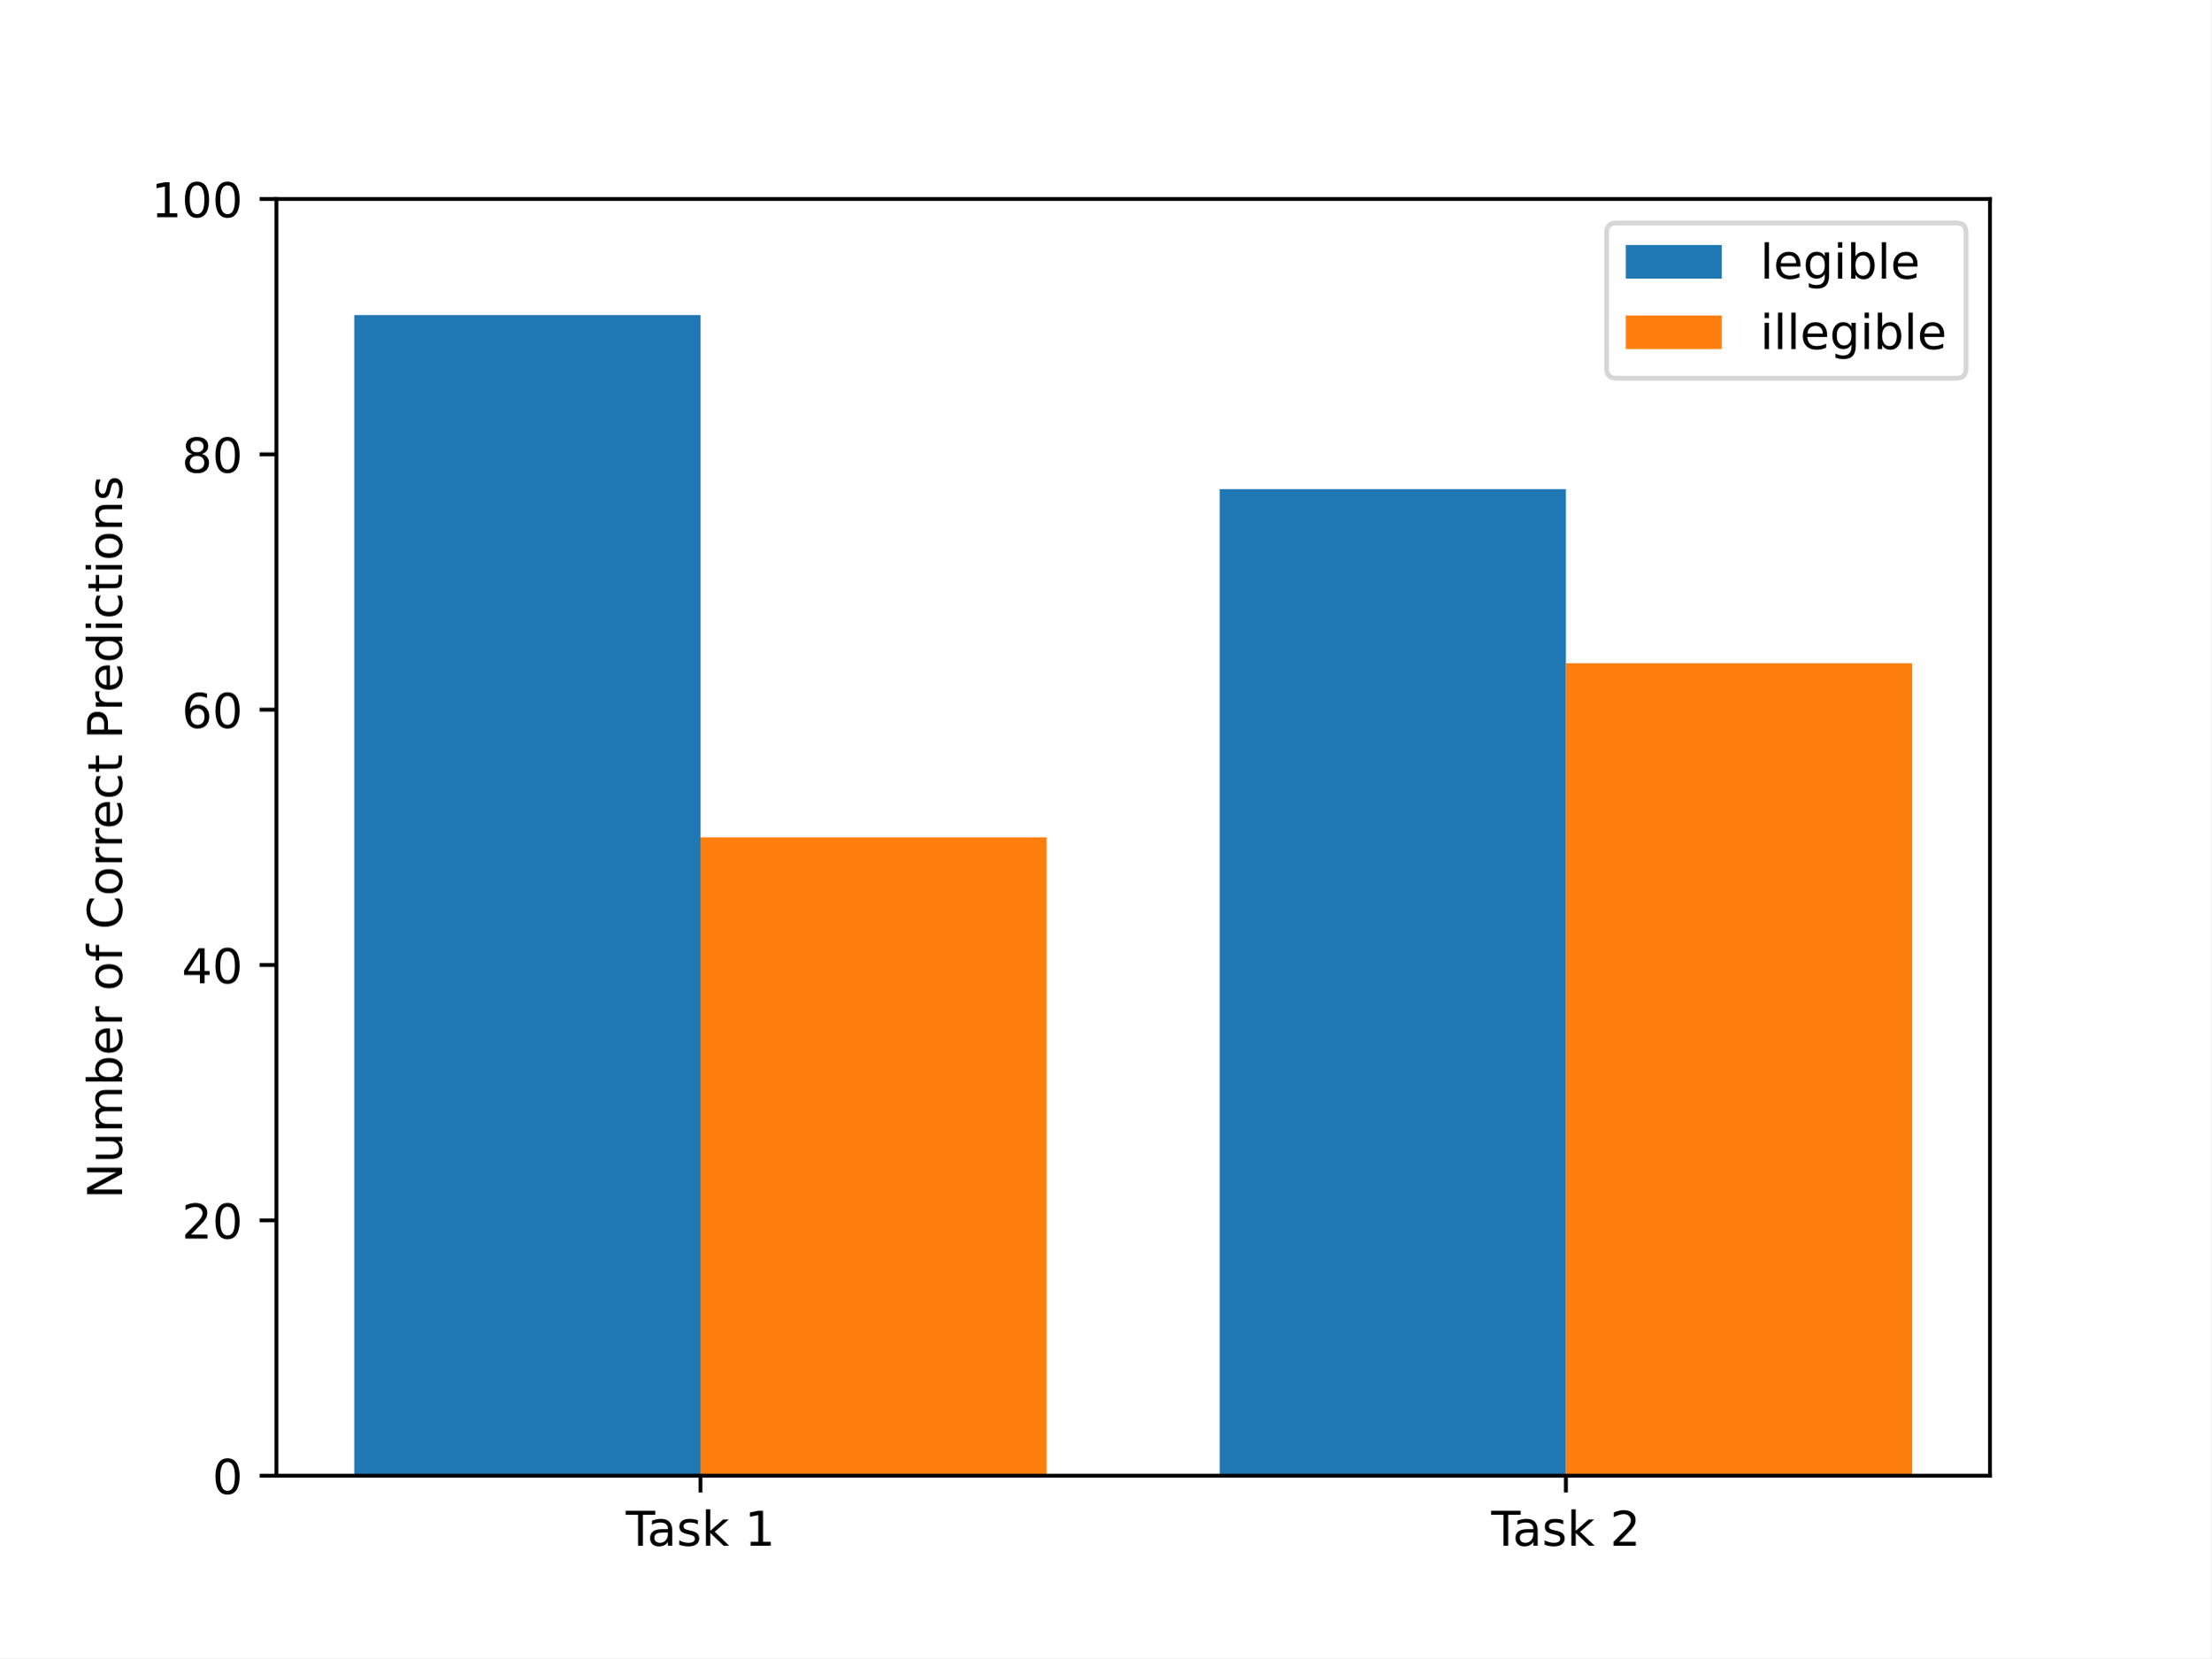
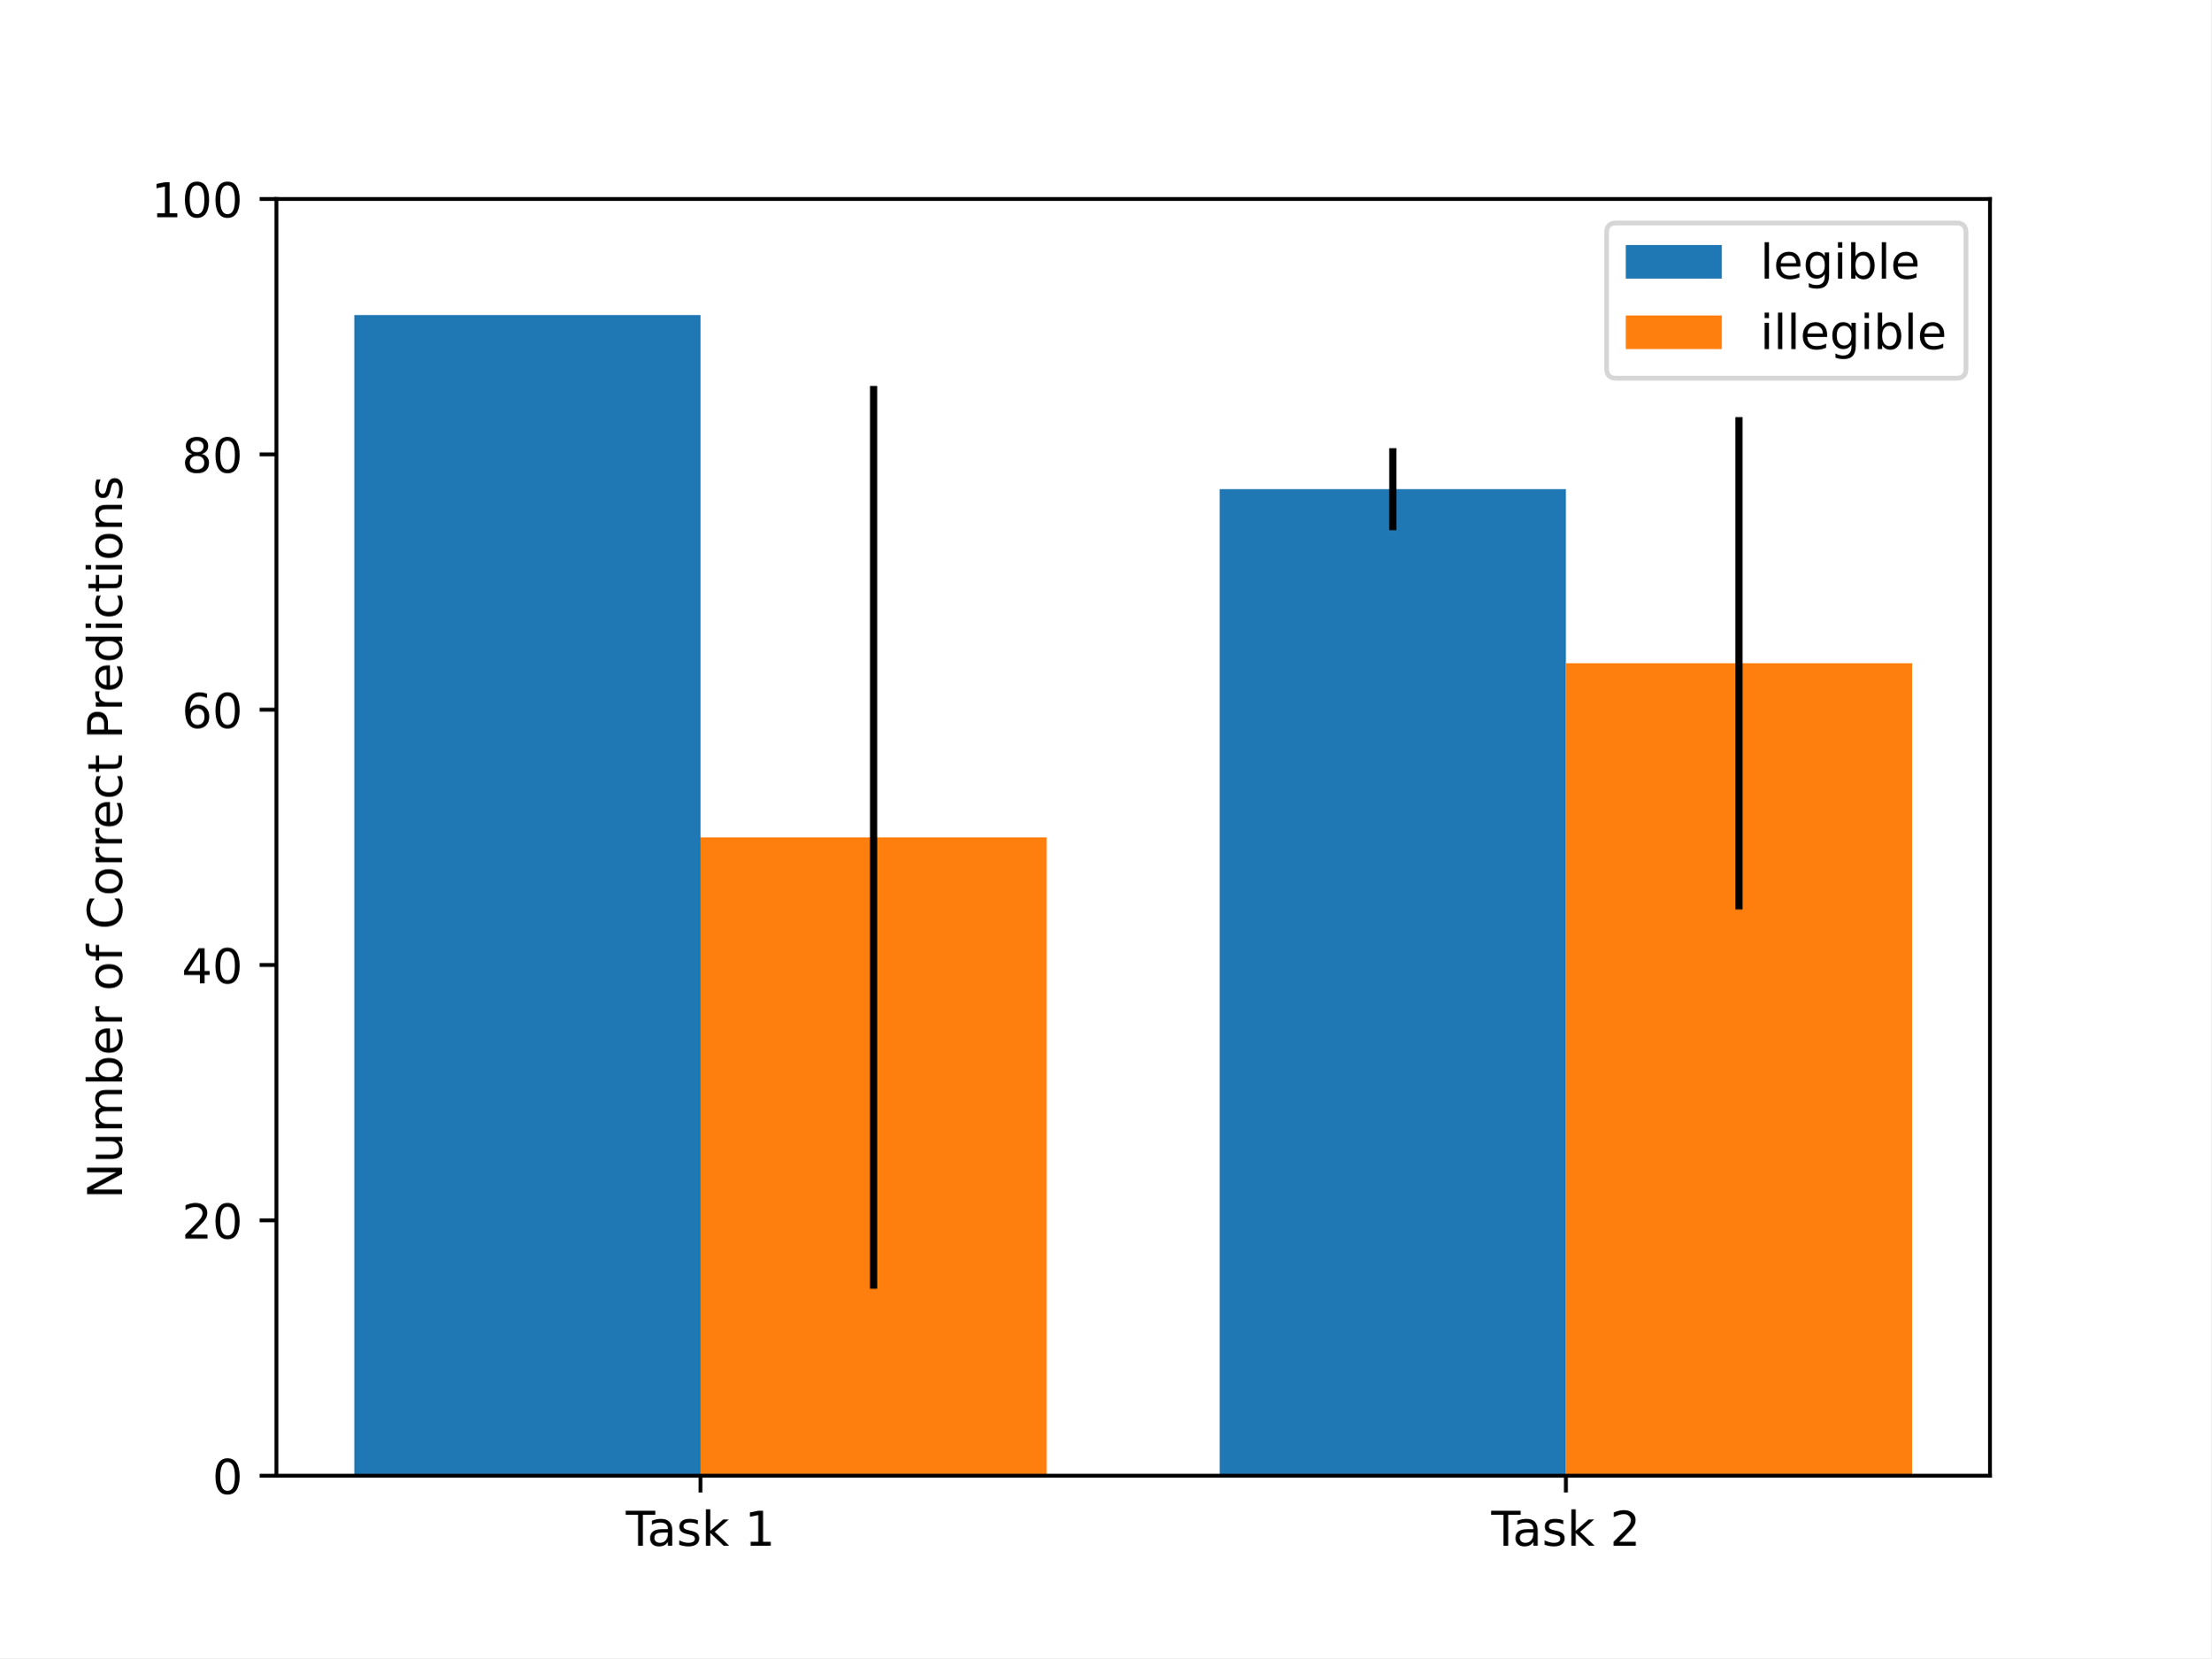
<svg xmlns="http://www.w3.org/2000/svg" xmlns:xlink="http://www.w3.org/1999/xlink" height="345.6pt" version="1.1" viewBox="0 0 460.8 345.6" width="460.8pt">
  <defs>
    <style type="text/css">*{stroke-linecap:butt;stroke-linejoin:round;}</style>
  </defs>
  <g id="figure_1">
    <g id="patch_1">
      <path d="M 0 345.6  L 460.8 345.6  L 460.8 0  L 0 0  z " style="fill:#ffffff;" />
    </g>
    <g id="axes_1">
      <g id="patch_2">
        <path d="M 57.6 307.584  L 414.72 307.584  L 414.72 41.472  L 57.6 41.472  z " style="fill:#ffffff;" />
      </g>
      <g id="patch_3">
-         <path clip-path="url(#p5d8cf0091a)" d="M 73.833 307.584  L 145.978 307.584  L 145.978 65.664  L 73.833 65.664  z " style="fill:#1f77b4;" />
+         <path clip-path="url(#pb6a1e83ee3)" d="M 73.833 307.584  L 145.978 307.584  L 145.978 65.664  L 73.833 65.664  z " style="fill:#1f77b4;" />
      </g>
      <g id="patch_4">
-         <path clip-path="url(#p5d8cf0091a)" d="M 254.196 307.584  L 326.342 307.584  L 326.342 101.952  L 254.196 101.952  z " style="fill:#1f77b4;" />
+         <path clip-path="url(#pb6a1e83ee3)" d="M 254.196 307.584  L 326.342 307.584  L 326.342 101.952  L 254.196 101.952  z " style="fill:#1f77b4;" />
      </g>
      <g id="patch_5">
-         <path clip-path="url(#p5d8cf0091a)" d="M 145.978 307.584  L 218.124 307.584  L 218.124 174.528  L 145.978 174.528  z " style="fill:#ff7f0e;" />
+         <path clip-path="url(#pb6a1e83ee3)" d="M 145.978 307.584  L 218.124 307.584  L 218.124 174.528  L 145.978 174.528  z " style="fill:#ff7f0e;" />
      </g>
      <g id="patch_6">
-         <path clip-path="url(#p5d8cf0091a)" d="M 326.342 307.584  L 398.487 307.584  L 398.487 138.24  L 326.342 138.24  z " style="fill:#ff7f0e;" />
+         <path clip-path="url(#pb6a1e83ee3)" d="M 326.342 307.584  L 398.487 307.584  L 398.487 138.24  L 326.342 138.24  z " style="fill:#ff7f0e;" />
      </g>
      <g id="matplotlib.axis_1">
        <g id="xtick_1">
          <g id="line2d_1">
            <defs>
-               <path d="M 0 0  L 0 3.5  " id="m9422062d14" style="stroke:#000000;stroke-width:0.8;" />
-             </defs>
-             <g>
-               <use style="stroke:#000000;stroke-width:0.8;" x="145.978" xlink:href="#m9422062d14" y="307.584" />
+               <path d="M 0 0  L 0 3.5  " id="m3d003e64bb" style="stroke:#000000;stroke-width:0.8;" />
+             </defs>
+             <g>
+               <use style="stroke:#000000;stroke-width:0.8;" x="145.978" xlink:href="#m3d003e64bb" y="307.584" />
            </g>
          </g>
          <g id="text_1">
            <g transform="translate(130.4149 322.1824)scale(0.1 -0.1)">
              <defs>
                <path d="M -0.297 72.906  L 61.375 72.906  L 61.375 64.594  L 35.5 64.594  L 35.5 0  L 25.594 0  L 25.594 64.594  L -0.297 64.594  z " id="DejaVuSans-84" />
                <path d="M 34.281 27.484  Q 23.391 27.484 19.188 25  Q 14.984 22.516 14.984 16.5  Q 14.984 11.719 18.141 8.906  Q 21.297 6.109 26.703 6.109  Q 34.188 6.109 38.703 11.406  Q 43.219 16.703 43.219 25.484  L 43.219 27.484  z M 52.203 31.203  L 52.203 0  L 43.219 0  L 43.219 8.297  Q 40.141 3.328 35.547 0.953  Q 30.953 -1.422 24.312 -1.422  Q 15.922 -1.422 10.953 3.297  Q 6 8.016 6 15.922  Q 6 25.141 12.172 29.828  Q 18.359 34.516 30.609 34.516  L 43.219 34.516  L 43.219 35.406  Q 43.219 41.609 39.141 45  Q 35.062 48.391 27.688 48.391  Q 23 48.391 18.547 47.266  Q 14.109 46.141 10.016 43.891  L 10.016 52.203  Q 14.938 54.109 19.578 55.047  Q 24.219 56 28.609 56  Q 40.484 56 46.344 49.844  Q 52.203 43.703 52.203 31.203  z " id="DejaVuSans-97" />
                <path d="M 44.281 53.078  L 44.281 44.578  Q 40.484 46.531 36.375 47.5  Q 32.281 48.484 27.875 48.484  Q 21.188 48.484 17.844 46.438  Q 14.5 44.391 14.5 40.281  Q 14.5 37.156 16.891 35.375  Q 19.281 33.594 26.516 31.984  L 29.594 31.297  Q 39.156 29.25 43.188 25.516  Q 47.219 21.781 47.219 15.094  Q 47.219 7.469 41.188 3.016  Q 35.156 -1.422 24.609 -1.422  Q 20.219 -1.422 15.453 -0.562  Q 10.688 0.297 5.422 2  L 5.422 11.281  Q 10.406 8.688 15.234 7.391  Q 20.062 6.109 24.812 6.109  Q 31.156 6.109 34.562 8.281  Q 37.984 10.453 37.984 14.406  Q 37.984 18.062 35.516 20.016  Q 33.062 21.969 24.703 23.781  L 21.578 24.516  Q 13.234 26.266 9.516 29.906  Q 5.812 33.547 5.812 39.891  Q 5.812 47.609 11.281 51.797  Q 16.75 56 26.812 56  Q 31.781 56 36.172 55.266  Q 40.578 54.547 44.281 53.078  z " id="DejaVuSans-115" />
                <path d="M 9.078 75.984  L 18.109 75.984  L 18.109 31.109  L 44.922 54.688  L 56.391 54.688  L 27.391 29.109  L 57.625 0  L 45.906 0  L 18.109 26.703  L 18.109 0  L 9.078 0  z " id="DejaVuSans-107" />
                <path id="DejaVuSans-32" />
                <path d="M 12.406 8.297  L 28.516 8.297  L 28.516 63.922  L 10.984 60.406  L 10.984 69.391  L 28.422 72.906  L 38.281 72.906  L 38.281 8.297  L 54.391 8.297  L 54.391 0  L 12.406 0  z " id="DejaVuSans-49" />
              </defs>
              <use xlink:href="#DejaVuSans-84" />
              <use x="44.584" xlink:href="#DejaVuSans-97" />
              <use x="105.863" xlink:href="#DejaVuSans-115" />
              <use x="157.963" xlink:href="#DejaVuSans-107" />
              <use x="215.873" xlink:href="#DejaVuSans-32" />
              <use x="247.66" xlink:href="#DejaVuSans-49" />
            </g>
          </g>
        </g>
        <g id="xtick_2">
          <g id="line2d_2">
            <g>
-               <use style="stroke:#000000;stroke-width:0.8;" x="326.342" xlink:href="#m9422062d14" y="307.584" />
+               <use style="stroke:#000000;stroke-width:0.8;" x="326.342" xlink:href="#m3d003e64bb" y="307.584" />
            </g>
          </g>
          <g id="text_2">
            <g transform="translate(310.7785 322.1824)scale(0.1 -0.1)">
              <defs>
                <path d="M 19.188 8.297  L 53.609 8.297  L 53.609 0  L 7.328 0  L 7.328 8.297  Q 12.938 14.109 22.625 23.891  Q 32.328 33.688 34.812 36.531  Q 39.547 41.844 41.422 45.531  Q 43.312 49.219 43.312 52.781  Q 43.312 58.594 39.234 62.25  Q 35.156 65.922 28.609 65.922  Q 23.969 65.922 18.812 64.312  Q 13.672 62.703 7.812 59.422  L 7.812 69.391  Q 13.766 71.781 18.938 73  Q 24.125 74.219 28.422 74.219  Q 39.75 74.219 46.484 68.547  Q 53.219 62.891 53.219 53.422  Q 53.219 48.922 51.531 44.891  Q 49.859 40.875 45.406 35.406  Q 44.188 33.984 37.641 27.219  Q 31.109 20.453 19.188 8.297  z " id="DejaVuSans-50" />
              </defs>
              <use xlink:href="#DejaVuSans-84" />
              <use x="44.584" xlink:href="#DejaVuSans-97" />
              <use x="105.863" xlink:href="#DejaVuSans-115" />
              <use x="157.963" xlink:href="#DejaVuSans-107" />
              <use x="215.873" xlink:href="#DejaVuSans-32" />
              <use x="247.66" xlink:href="#DejaVuSans-50" />
            </g>
          </g>
        </g>
      </g>
      <g id="matplotlib.axis_2">
        <g id="ytick_1">
          <g id="line2d_3">
            <defs>
-               <path d="M 0 0  L -3.5 0  " id="m8fa097cb9f" style="stroke:#000000;stroke-width:0.8;" />
-             </defs>
-             <g>
-               <use style="stroke:#000000;stroke-width:0.8;" x="57.6" xlink:href="#m8fa097cb9f" y="307.584" />
+               <path d="M 0 0  L -3.5 0  " id="ma5fcdd0e45" style="stroke:#000000;stroke-width:0.8;" />
+             </defs>
+             <g>
+               <use style="stroke:#000000;stroke-width:0.8;" x="57.6" xlink:href="#ma5fcdd0e45" y="307.584" />
            </g>
          </g>
          <g id="text_3">
            <g transform="translate(44.2375 311.3832)scale(0.1 -0.1)">
              <defs>
                <path d="M 31.781 66.406  Q 24.172 66.406 20.328 58.906  Q 16.5 51.422 16.5 36.375  Q 16.5 21.391 20.328 13.891  Q 24.172 6.391 31.781 6.391  Q 39.453 6.391 43.281 13.891  Q 47.125 21.391 47.125 36.375  Q 47.125 51.422 43.281 58.906  Q 39.453 66.406 31.781 66.406  z M 31.781 74.219  Q 44.047 74.219 50.516 64.516  Q 56.984 54.828 56.984 36.375  Q 56.984 17.969 50.516 8.266  Q 44.047 -1.422 31.781 -1.422  Q 19.531 -1.422 13.062 8.266  Q 6.594 17.969 6.594 36.375  Q 6.594 54.828 13.062 64.516  Q 19.531 74.219 31.781 74.219  z " id="DejaVuSans-48" />
              </defs>
              <use xlink:href="#DejaVuSans-48" />
            </g>
          </g>
        </g>
        <g id="ytick_2">
          <g id="line2d_4">
            <g>
-               <use style="stroke:#000000;stroke-width:0.8;" x="57.6" xlink:href="#m8fa097cb9f" y="254.362" />
+               <use style="stroke:#000000;stroke-width:0.8;" x="57.6" xlink:href="#ma5fcdd0e45" y="254.362" />
            </g>
          </g>
          <g id="text_4">
            <g transform="translate(37.875 258.1608)scale(0.1 -0.1)">
              <use xlink:href="#DejaVuSans-50" />
              <use x="63.623" xlink:href="#DejaVuSans-48" />
            </g>
          </g>
        </g>
        <g id="ytick_3">
          <g id="line2d_5">
            <g>
-               <use style="stroke:#000000;stroke-width:0.8;" x="57.6" xlink:href="#m8fa097cb9f" y="201.139" />
+               <use style="stroke:#000000;stroke-width:0.8;" x="57.6" xlink:href="#ma5fcdd0e45" y="201.139" />
            </g>
          </g>
          <g id="text_5">
            <g transform="translate(37.875 204.9384)scale(0.1 -0.1)">
              <defs>
                <path d="M 37.797 64.312  L 12.891 25.391  L 37.797 25.391  z M 35.203 72.906  L 47.609 72.906  L 47.609 25.391  L 58.016 25.391  L 58.016 17.188  L 47.609 17.188  L 47.609 0  L 37.797 0  L 37.797 17.188  L 4.891 17.188  L 4.891 26.703  z " id="DejaVuSans-52" />
              </defs>
              <use xlink:href="#DejaVuSans-52" />
              <use x="63.623" xlink:href="#DejaVuSans-48" />
            </g>
          </g>
        </g>
        <g id="ytick_4">
          <g id="line2d_6">
            <g>
-               <use style="stroke:#000000;stroke-width:0.8;" x="57.6" xlink:href="#m8fa097cb9f" y="147.917" />
+               <use style="stroke:#000000;stroke-width:0.8;" x="57.6" xlink:href="#ma5fcdd0e45" y="147.917" />
            </g>
          </g>
          <g id="text_6">
            <g transform="translate(37.875 151.716)scale(0.1 -0.1)">
              <defs>
                <path d="M 33.016 40.375  Q 26.375 40.375 22.484 35.828  Q 18.609 31.297 18.609 23.391  Q 18.609 15.531 22.484 10.953  Q 26.375 6.391 33.016 6.391  Q 39.656 6.391 43.531 10.953  Q 47.406 15.531 47.406 23.391  Q 47.406 31.297 43.531 35.828  Q 39.656 40.375 33.016 40.375  z M 52.594 71.297  L 52.594 62.312  Q 48.875 64.062 45.094 64.984  Q 41.312 65.922 37.594 65.922  Q 27.828 65.922 22.672 59.328  Q 17.531 52.734 16.797 39.406  Q 19.672 43.656 24.016 45.922  Q 28.375 48.188 33.594 48.188  Q 44.578 48.188 50.953 41.516  Q 57.328 34.859 57.328 23.391  Q 57.328 12.156 50.688 5.359  Q 44.047 -1.422 33.016 -1.422  Q 20.359 -1.422 13.672 8.266  Q 6.984 17.969 6.984 36.375  Q 6.984 53.656 15.188 63.938  Q 23.391 74.219 37.203 74.219  Q 40.922 74.219 44.703 73.484  Q 48.484 72.75 52.594 71.297  z " id="DejaVuSans-54" />
              </defs>
              <use xlink:href="#DejaVuSans-54" />
              <use x="63.623" xlink:href="#DejaVuSans-48" />
            </g>
          </g>
        </g>
        <g id="ytick_5">
          <g id="line2d_7">
            <g>
-               <use style="stroke:#000000;stroke-width:0.8;" x="57.6" xlink:href="#m8fa097cb9f" y="94.694" />
+               <use style="stroke:#000000;stroke-width:0.8;" x="57.6" xlink:href="#ma5fcdd0e45" y="94.694" />
            </g>
          </g>
          <g id="text_7">
            <g transform="translate(37.875 98.49362)scale(0.1 -0.1)">
              <defs>
                <path d="M 31.781 34.625  Q 24.75 34.625 20.719 30.859  Q 16.703 27.094 16.703 20.516  Q 16.703 13.922 20.719 10.156  Q 24.75 6.391 31.781 6.391  Q 38.812 6.391 42.859 10.172  Q 46.922 13.969 46.922 20.516  Q 46.922 27.094 42.891 30.859  Q 38.875 34.625 31.781 34.625  z M 21.922 38.812  Q 15.578 40.375 12.031 44.719  Q 8.5 49.078 8.5 55.328  Q 8.5 64.062 14.719 69.141  Q 20.953 74.219 31.781 74.219  Q 42.672 74.219 48.875 69.141  Q 55.078 64.062 55.078 55.328  Q 55.078 49.078 51.531 44.719  Q 48 40.375 41.703 38.812  Q 48.828 37.156 52.797 32.312  Q 56.781 27.484 56.781 20.516  Q 56.781 9.906 50.312 4.234  Q 43.844 -1.422 31.781 -1.422  Q 19.734 -1.422 13.25 4.234  Q 6.781 9.906 6.781 20.516  Q 6.781 27.484 10.781 32.312  Q 14.797 37.156 21.922 38.812  z M 18.312 54.391  Q 18.312 48.734 21.844 45.562  Q 25.391 42.391 31.781 42.391  Q 38.141 42.391 41.719 45.562  Q 45.312 48.734 45.312 54.391  Q 45.312 60.062 41.719 63.234  Q 38.141 66.406 31.781 66.406  Q 25.391 66.406 21.844 63.234  Q 18.312 60.062 18.312 54.391  z " id="DejaVuSans-56" />
              </defs>
              <use xlink:href="#DejaVuSans-56" />
              <use x="63.623" xlink:href="#DejaVuSans-48" />
            </g>
          </g>
        </g>
        <g id="ytick_6">
          <g id="line2d_8">
            <g>
-               <use style="stroke:#000000;stroke-width:0.8;" x="57.6" xlink:href="#m8fa097cb9f" y="41.472" />
+               <use style="stroke:#000000;stroke-width:0.8;" x="57.6" xlink:href="#ma5fcdd0e45" y="41.472" />
            </g>
          </g>
          <g id="text_8">
            <g transform="translate(31.5125 45.27122)scale(0.1 -0.1)">
              <use xlink:href="#DejaVuSans-49" />
              <use x="63.623" xlink:href="#DejaVuSans-48" />
              <use x="127.246" xlink:href="#DejaVuSans-48" />
            </g>
          </g>
        </g>
        <g id="text_9">
          <g transform="translate(25.43281 249.8897)rotate(-90)scale(0.1 -0.1)">
            <defs>
              <path d="M 9.812 72.906  L 23.094 72.906  L 55.422 11.922  L 55.422 72.906  L 64.984 72.906  L 64.984 0  L 51.703 0  L 19.391 60.984  L 19.391 0  L 9.812 0  z " id="DejaVuSans-78" />
              <path d="M 8.5 21.578  L 8.5 54.688  L 17.484 54.688  L 17.484 21.922  Q 17.484 14.156 20.5 10.266  Q 23.531 6.391 29.594 6.391  Q 36.859 6.391 41.078 11.031  Q 45.312 15.672 45.312 23.688  L 45.312 54.688  L 54.297 54.688  L 54.297 0  L 45.312 0  L 45.312 8.406  Q 42.047 3.422 37.719 1  Q 33.406 -1.422 27.688 -1.422  Q 18.266 -1.422 13.375 4.438  Q 8.5 10.297 8.5 21.578  z M 31.109 56  z " id="DejaVuSans-117" />
              <path d="M 52 44.188  Q 55.375 50.25 60.062 53.125  Q 64.75 56 71.094 56  Q 79.641 56 84.281 50.016  Q 88.922 44.047 88.922 33.016  L 88.922 0  L 79.891 0  L 79.891 32.719  Q 79.891 40.578 77.094 44.375  Q 74.312 48.188 68.609 48.188  Q 61.625 48.188 57.562 43.547  Q 53.516 38.922 53.516 30.906  L 53.516 0  L 44.484 0  L 44.484 32.719  Q 44.484 40.625 41.703 44.406  Q 38.922 48.188 33.109 48.188  Q 26.219 48.188 22.156 43.531  Q 18.109 38.875 18.109 30.906  L 18.109 0  L 9.078 0  L 9.078 54.688  L 18.109 54.688  L 18.109 46.188  Q 21.188 51.219 25.484 53.609  Q 29.781 56 35.688 56  Q 41.656 56 45.828 52.969  Q 50 49.953 52 44.188  z " id="DejaVuSans-109" />
              <path d="M 48.688 27.297  Q 48.688 37.203 44.609 42.844  Q 40.531 48.484 33.406 48.484  Q 26.266 48.484 22.188 42.844  Q 18.109 37.203 18.109 27.297  Q 18.109 17.391 22.188 11.75  Q 26.266 6.109 33.406 6.109  Q 40.531 6.109 44.609 11.75  Q 48.688 17.391 48.688 27.297  z M 18.109 46.391  Q 20.953 51.266 25.266 53.625  Q 29.594 56 35.594 56  Q 45.562 56 51.781 48.094  Q 58.016 40.188 58.016 27.297  Q 58.016 14.406 51.781 6.484  Q 45.562 -1.422 35.594 -1.422  Q 29.594 -1.422 25.266 0.953  Q 20.953 3.328 18.109 8.203  L 18.109 0  L 9.078 0  L 9.078 75.984  L 18.109 75.984  z " id="DejaVuSans-98" />
              <path d="M 56.203 29.594  L 56.203 25.203  L 14.891 25.203  Q 15.484 15.922 20.484 11.062  Q 25.484 6.203 34.422 6.203  Q 39.594 6.203 44.453 7.469  Q 49.312 8.734 54.109 11.281  L 54.109 2.781  Q 49.266 0.734 44.188 -0.344  Q 39.109 -1.422 33.891 -1.422  Q 20.797 -1.422 13.156 6.188  Q 5.516 13.812 5.516 26.812  Q 5.516 40.234 12.766 48.109  Q 20.016 56 32.328 56  Q 43.359 56 49.781 48.891  Q 56.203 41.797 56.203 29.594  z M 47.219 32.234  Q 47.125 39.594 43.094 43.984  Q 39.062 48.391 32.422 48.391  Q 24.906 48.391 20.391 44.141  Q 15.875 39.891 15.188 32.172  z " id="DejaVuSans-101" />
              <path d="M 41.109 46.297  Q 39.594 47.172 37.812 47.578  Q 36.031 48 33.891 48  Q 26.266 48 22.188 43.047  Q 18.109 38.094 18.109 28.812  L 18.109 0  L 9.078 0  L 9.078 54.688  L 18.109 54.688  L 18.109 46.188  Q 20.953 51.172 25.484 53.578  Q 30.031 56 36.531 56  Q 37.453 56 38.578 55.875  Q 39.703 55.766 41.062 55.516  z " id="DejaVuSans-114" />
              <path d="M 30.609 48.391  Q 23.391 48.391 19.188 42.75  Q 14.984 37.109 14.984 27.297  Q 14.984 17.484 19.156 11.844  Q 23.344 6.203 30.609 6.203  Q 37.797 6.203 41.984 11.859  Q 46.188 17.531 46.188 27.297  Q 46.188 37.016 41.984 42.703  Q 37.797 48.391 30.609 48.391  z M 30.609 56  Q 42.328 56 49.016 48.375  Q 55.719 40.766 55.719 27.297  Q 55.719 13.875 49.016 6.219  Q 42.328 -1.422 30.609 -1.422  Q 18.844 -1.422 12.172 6.219  Q 5.516 13.875 5.516 27.297  Q 5.516 40.766 12.172 48.375  Q 18.844 56 30.609 56  z " id="DejaVuSans-111" />
              <path d="M 37.109 75.984  L 37.109 68.5  L 28.516 68.5  Q 23.688 68.5 21.797 66.547  Q 19.922 64.594 19.922 59.516  L 19.922 54.688  L 34.719 54.688  L 34.719 47.703  L 19.922 47.703  L 19.922 0  L 10.891 0  L 10.891 47.703  L 2.297 47.703  L 2.297 54.688  L 10.891 54.688  L 10.891 58.5  Q 10.891 67.625 15.141 71.797  Q 19.391 75.984 28.609 75.984  z " id="DejaVuSans-102" />
              <path d="M 64.406 67.281  L 64.406 56.891  Q 59.422 61.531 53.781 63.812  Q 48.141 66.109 41.797 66.109  Q 29.297 66.109 22.656 58.469  Q 16.016 50.828 16.016 36.375  Q 16.016 21.969 22.656 14.328  Q 29.297 6.688 41.797 6.688  Q 48.141 6.688 53.781 8.984  Q 59.422 11.281 64.406 15.922  L 64.406 5.609  Q 59.234 2.094 53.438 0.328  Q 47.656 -1.422 41.219 -1.422  Q 24.656 -1.422 15.125 8.703  Q 5.609 18.844 5.609 36.375  Q 5.609 53.953 15.125 64.078  Q 24.656 74.219 41.219 74.219  Q 47.75 74.219 53.531 72.484  Q 59.328 70.75 64.406 67.281  z " id="DejaVuSans-67" />
              <path d="M 48.781 52.594  L 48.781 44.188  Q 44.969 46.297 41.141 47.344  Q 37.312 48.391 33.406 48.391  Q 24.656 48.391 19.812 42.844  Q 14.984 37.312 14.984 27.297  Q 14.984 17.281 19.812 11.734  Q 24.656 6.203 33.406 6.203  Q 37.312 6.203 41.141 7.25  Q 44.969 8.297 48.781 10.406  L 48.781 2.094  Q 45.016 0.344 40.984 -0.531  Q 36.969 -1.422 32.422 -1.422  Q 20.062 -1.422 12.781 6.344  Q 5.516 14.109 5.516 27.297  Q 5.516 40.672 12.859 48.328  Q 20.219 56 33.016 56  Q 37.156 56 41.109 55.141  Q 45.062 54.297 48.781 52.594  z " id="DejaVuSans-99" />
              <path d="M 18.312 70.219  L 18.312 54.688  L 36.812 54.688  L 36.812 47.703  L 18.312 47.703  L 18.312 18.016  Q 18.312 11.328 20.141 9.422  Q 21.969 7.516 27.594 7.516  L 36.812 7.516  L 36.812 0  L 27.594 0  Q 17.188 0 13.234 3.875  Q 9.281 7.766 9.281 18.016  L 9.281 47.703  L 2.688 47.703  L 2.688 54.688  L 9.281 54.688  L 9.281 70.219  z " id="DejaVuSans-116" />
              <path d="M 19.672 64.797  L 19.672 37.406  L 32.078 37.406  Q 38.969 37.406 42.719 40.969  Q 46.484 44.531 46.484 51.125  Q 46.484 57.672 42.719 61.234  Q 38.969 64.797 32.078 64.797  z M 9.812 72.906  L 32.078 72.906  Q 44.344 72.906 50.609 67.359  Q 56.891 61.812 56.891 51.125  Q 56.891 40.328 50.609 34.812  Q 44.344 29.297 32.078 29.297  L 19.672 29.297  L 19.672 0  L 9.812 0  z " id="DejaVuSans-80" />
              <path d="M 45.406 46.391  L 45.406 75.984  L 54.391 75.984  L 54.391 0  L 45.406 0  L 45.406 8.203  Q 42.578 3.328 38.25 0.953  Q 33.938 -1.422 27.875 -1.422  Q 17.969 -1.422 11.734 6.484  Q 5.516 14.406 5.516 27.297  Q 5.516 40.188 11.734 48.094  Q 17.969 56 27.875 56  Q 33.938 56 38.25 53.625  Q 42.578 51.266 45.406 46.391  z M 14.797 27.297  Q 14.797 17.391 18.875 11.75  Q 22.953 6.109 30.078 6.109  Q 37.203 6.109 41.297 11.75  Q 45.406 17.391 45.406 27.297  Q 45.406 37.203 41.297 42.844  Q 37.203 48.484 30.078 48.484  Q 22.953 48.484 18.875 42.844  Q 14.797 37.203 14.797 27.297  z " id="DejaVuSans-100" />
              <path d="M 9.422 54.688  L 18.406 54.688  L 18.406 0  L 9.422 0  z M 9.422 75.984  L 18.406 75.984  L 18.406 64.594  L 9.422 64.594  z " id="DejaVuSans-105" />
              <path d="M 54.891 33.016  L 54.891 0  L 45.906 0  L 45.906 32.719  Q 45.906 40.484 42.875 44.328  Q 39.844 48.188 33.797 48.188  Q 26.516 48.188 22.312 43.547  Q 18.109 38.922 18.109 30.906  L 18.109 0  L 9.078 0  L 9.078 54.688  L 18.109 54.688  L 18.109 46.188  Q 21.344 51.125 25.703 53.562  Q 30.078 56 35.797 56  Q 45.219 56 50.047 50.172  Q 54.891 44.344 54.891 33.016  z " id="DejaVuSans-110" />
            </defs>
            <use xlink:href="#DejaVuSans-78" />
            <use x="74.805" xlink:href="#DejaVuSans-117" />
            <use x="138.184" xlink:href="#DejaVuSans-109" />
            <use x="235.596" xlink:href="#DejaVuSans-98" />
            <use x="299.072" xlink:href="#DejaVuSans-101" />
            <use x="360.596" xlink:href="#DejaVuSans-114" />
            <use x="401.709" xlink:href="#DejaVuSans-32" />
            <use x="433.496" xlink:href="#DejaVuSans-111" />
            <use x="494.678" xlink:href="#DejaVuSans-102" />
            <use x="529.883" xlink:href="#DejaVuSans-32" />
            <use x="561.67" xlink:href="#DejaVuSans-67" />
            <use x="631.494" xlink:href="#DejaVuSans-111" />
            <use x="692.676" xlink:href="#DejaVuSans-114" />
            <use x="732.039" xlink:href="#DejaVuSans-114" />
            <use x="770.902" xlink:href="#DejaVuSans-101" />
            <use x="832.426" xlink:href="#DejaVuSans-99" />
            <use x="887.406" xlink:href="#DejaVuSans-116" />
            <use x="926.615" xlink:href="#DejaVuSans-32" />
            <use x="958.402" xlink:href="#DejaVuSans-80" />
            <use x="1016.955" xlink:href="#DejaVuSans-114" />
            <use x="1055.818" xlink:href="#DejaVuSans-101" />
            <use x="1117.342" xlink:href="#DejaVuSans-100" />
            <use x="1180.818" xlink:href="#DejaVuSans-105" />
            <use x="1208.602" xlink:href="#DejaVuSans-99" />
            <use x="1263.582" xlink:href="#DejaVuSans-116" />
            <use x="1302.791" xlink:href="#DejaVuSans-105" />
            <use x="1330.574" xlink:href="#DejaVuSans-111" />
            <use x="1391.756" xlink:href="#DejaVuSans-110" />
            <use x="1455.135" xlink:href="#DejaVuSans-115" />
          </g>
        </g>
      </g>
+       <g id="LineCollection_1">
+         <path clip-path="url(#pb6a1e83ee3)" d="M 109.905 65.664  L 109.905 65.664  " style="fill:none;stroke:#000000;stroke-width:1.5;" />
+         <path clip-path="url(#pb6a1e83ee3)" d="M 290.269 110.505  L 290.269 93.399  " style="fill:none;stroke:#000000;stroke-width:1.5;" />
+       </g>
+       <g id="LineCollection_2">
+         <path clip-path="url(#pb6a1e83ee3)" d="M 182.051 268.613  L 182.051 80.443  " style="fill:none;stroke:#000000;stroke-width:1.5;" />
+         <path clip-path="url(#pb6a1e83ee3)" d="M 362.415 189.559  L 362.415 86.921  " style="fill:none;stroke:#000000;stroke-width:1.5;" />
+       </g>
      <g id="patch_7">
        <path d="M 57.6 307.584  L 57.6 41.472  " style="fill:none;stroke:#000000;stroke-linecap:square;stroke-linejoin:miter;stroke-width:0.8;" />
      </g>
      <g id="patch_8">
        <path d="M 414.72 307.584  L 414.72 41.472  " style="fill:none;stroke:#000000;stroke-linecap:square;stroke-linejoin:miter;stroke-width:0.8;" />
      </g>
      <g id="patch_9">
        <path d="M 57.6 307.584  L 414.72 307.584  " style="fill:none;stroke:#000000;stroke-linecap:square;stroke-linejoin:miter;stroke-width:0.8;" />
      </g>
      <g id="patch_10">
        <path d="M 57.6 41.472  L 414.72 41.472  " style="fill:none;stroke:#000000;stroke-linecap:square;stroke-linejoin:miter;stroke-width:0.8;" />
      </g>
      <g id="legend_1">
        <g id="patch_11">
          <path d="M 336.826 78.828  L 407.72 78.828  Q 409.72 78.828 409.72 76.828  L 409.72 48.472  Q 409.72 46.472 407.72 46.472  L 336.826 46.472  Q 334.826 46.472 334.826 48.472  L 334.826 76.828  Q 334.826 78.828 336.826 78.828  z " style="fill:#ffffff;opacity:0.8;stroke:#cccccc;stroke-linejoin:miter;" />
        </g>
        <g id="patch_12">
          <path d="M 338.826 58.07  L 358.826 58.07  L 358.826 51.07  L 338.826 51.07  z " style="fill:#1f77b4;" />
        </g>
        <g id="text_10">
          <g transform="translate(366.8263 58.07044)scale(0.1 -0.1)">
            <defs>
              <path d="M 9.422 75.984  L 18.406 75.984  L 18.406 0  L 9.422 0  z " id="DejaVuSans-108" />
              <path d="M 45.406 27.984  Q 45.406 37.75 41.375 43.109  Q 37.359 48.484 30.078 48.484  Q 22.859 48.484 18.828 43.109  Q 14.797 37.75 14.797 27.984  Q 14.797 18.266 18.828 12.891  Q 22.859 7.516 30.078 7.516  Q 37.359 7.516 41.375 12.891  Q 45.406 18.266 45.406 27.984  z M 54.391 6.781  Q 54.391 -7.172 48.188 -13.984  Q 42 -20.797 29.203 -20.797  Q 24.469 -20.797 20.266 -20.094  Q 16.062 -19.391 12.109 -17.922  L 12.109 -9.188  Q 16.062 -11.328 19.922 -12.344  Q 23.781 -13.375 27.781 -13.375  Q 36.625 -13.375 41.016 -8.766  Q 45.406 -4.156 45.406 5.172  L 45.406 9.625  Q 42.625 4.781 38.281 2.391  Q 33.938 0 27.875 0  Q 17.828 0 11.672 7.656  Q 5.516 15.328 5.516 27.984  Q 5.516 40.672 11.672 48.328  Q 17.828 56 27.875 56  Q 33.938 56 38.281 53.609  Q 42.625 51.219 45.406 46.391  L 45.406 54.688  L 54.391 54.688  z " id="DejaVuSans-103" />
            </defs>
            <use xlink:href="#DejaVuSans-108" />
            <use x="27.783" xlink:href="#DejaVuSans-101" />
            <use x="89.307" xlink:href="#DejaVuSans-103" />
            <use x="152.783" xlink:href="#DejaVuSans-105" />
            <use x="180.566" xlink:href="#DejaVuSans-98" />
            <use x="244.043" xlink:href="#DejaVuSans-108" />
            <use x="271.826" xlink:href="#DejaVuSans-101" />
          </g>
        </g>
        <g id="patch_13">
          <path d="M 338.826 72.749  L 358.826 72.749  L 358.826 65.749  L 338.826 65.749  z " style="fill:#ff7f0e;" />
        </g>
        <g id="text_11">
          <g transform="translate(366.8263 72.74856)scale(0.1 -0.1)">
            <use xlink:href="#DejaVuSans-105" />
            <use x="27.783" xlink:href="#DejaVuSans-108" />
            <use x="55.566" xlink:href="#DejaVuSans-108" />
            <use x="83.35" xlink:href="#DejaVuSans-101" />
            <use x="144.873" xlink:href="#DejaVuSans-103" />
            <use x="208.35" xlink:href="#DejaVuSans-105" />
            <use x="236.133" xlink:href="#DejaVuSans-98" />
            <use x="299.609" xlink:href="#DejaVuSans-108" />
            <use x="327.393" xlink:href="#DejaVuSans-101" />
          </g>
        </g>
      </g>
    </g>
  </g>
  <defs>
-     <clipPath id="p5d8cf0091a">
+     <clipPath id="pb6a1e83ee3">
      <rect height="266.112" width="357.12" x="57.6" y="41.472" />
    </clipPath>
  </defs>
</svg>
